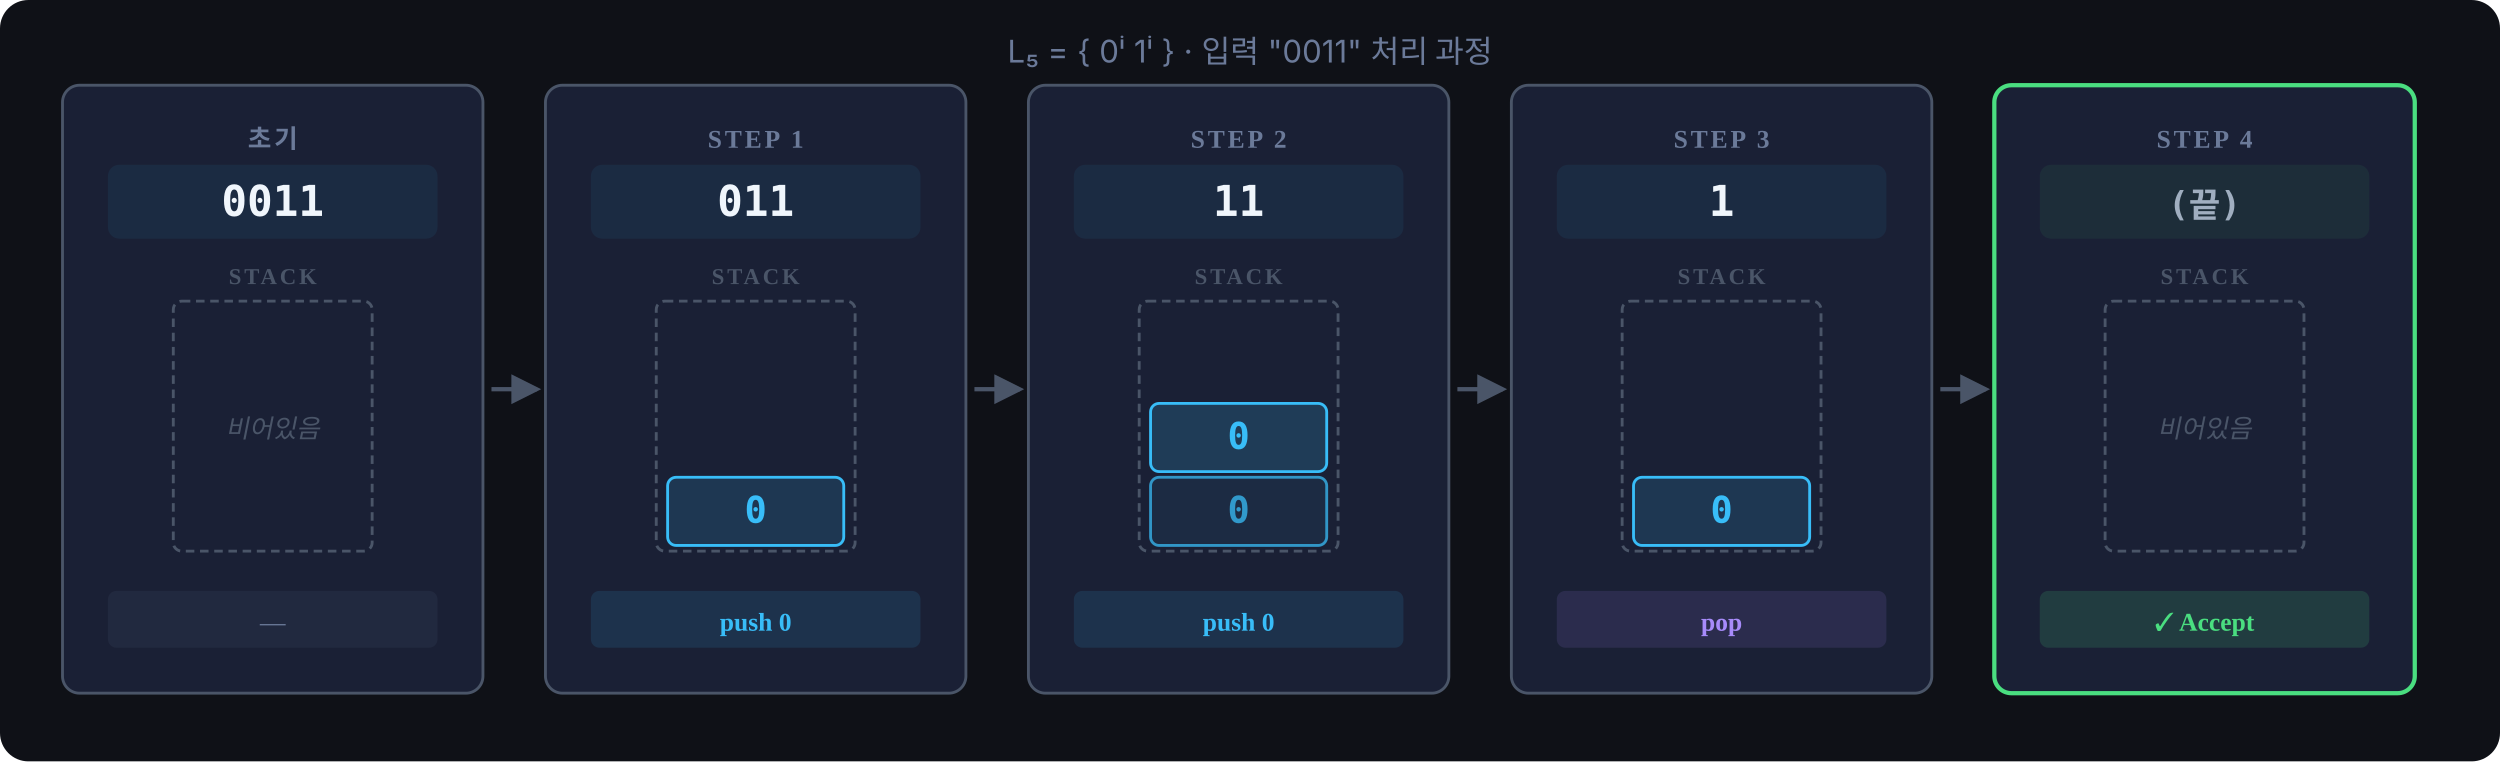
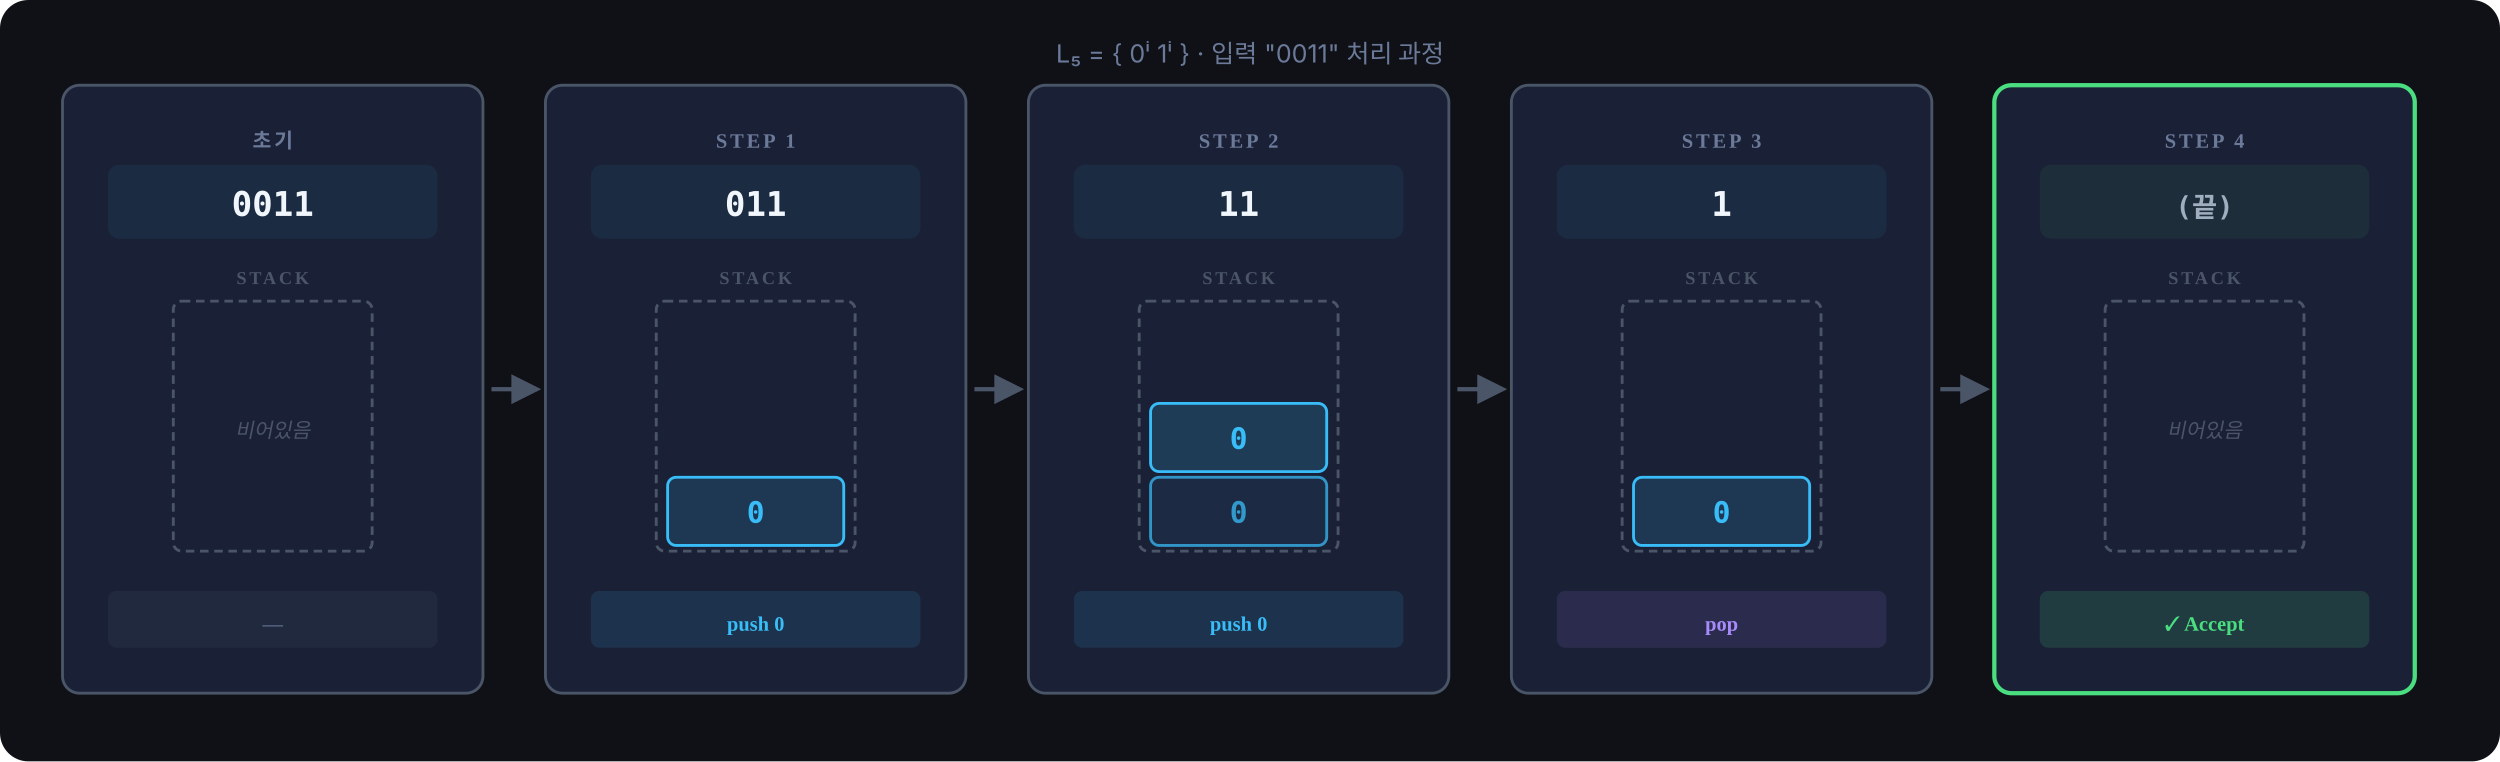
- <svg xmlns="http://www.w3.org/2000/svg" viewBox="0 0 880 268" width="880" height="268">
+ <svg xmlns="http://www.w3.org/2000/svg" viewBox="0 0 880 268" width="1320" height="402">
  <rect width="880" height="268" fill="#0f1117" rx="10" />
-   <text x="440" y="22" text-anchor="middle" font-family="system-ui,-apple-system,sans-serif" font-size="11" fill="#6b7a99">L₅ = { 0ⁱ 1ⁱ } · 입력 "0011" 처리 과정</text>
+   <text x="440" y="22" text-anchor="middle" font-family="system-ui,-apple-system,sans-serif" font-size="8.8" fill="#6b7a99">L₅ = { 0ⁱ 1ⁱ } · 입력 "0011" 처리 과정</text>
  <defs>
    <marker id="arr" markerWidth="7" markerHeight="7" refX="6" refY="3.5" orient="auto">
      <polygon points="0,0 7,3.5 0,7" fill="#4a5568" />
    </marker>
  </defs>
  <line x1="173" y1="137" x2="189" y2="137" stroke="#4a5568" stroke-width="1.5" marker-end="url(#arr)" />
  <line x1="343" y1="137" x2="359" y2="137" stroke="#4a5568" stroke-width="1.5" marker-end="url(#arr)" />
  <line x1="513" y1="137" x2="529" y2="137" stroke="#4a5568" stroke-width="1.5" marker-end="url(#arr)" />
  <line x1="683" y1="137" x2="699" y2="137" stroke="#4a5568" stroke-width="1.5" marker-end="url(#arr)" />
  <rect x="22" y="30" width="148" height="214" rx="6" fill="#1a2035" stroke="#4a5568" stroke-width="1" />
-   <text x="96" y="52" text-anchor="middle" font-family="system-ui,sans-serif" font-size="9" font-weight="700" fill="#6b7a99" letter-spacing="1">초기</text>
+   <text x="96" y="52" text-anchor="middle" font-family="system-ui,sans-serif" font-size="7.2" font-weight="700" fill="#6b7a99" letter-spacing="1">초기</text>
  <rect x="38" y="58" width="116" height="26" rx="4" fill="rgba(56,189,248,0.07)" />
-   <text x="96" y="76" text-anchor="middle" font-family="'JetBrains Mono',monospace" font-size="15" font-weight="700" fill="#f0f6fc">0011</text>
-   <text x="96" y="100" text-anchor="middle" font-size="8" font-weight="700" fill="#4a5568" letter-spacing="1">STACK</text>
+   <text x="96" y="76" text-anchor="middle" font-family="'JetBrains Mono',monospace" font-size="12" font-weight="700" fill="#f0f6fc">0011</text>
+   <text x="96" y="100" text-anchor="middle" font-size="6.4" font-weight="700" fill="#4a5568" letter-spacing="1">STACK</text>
  <rect x="61" y="106" width="70" height="88" rx="3" fill="none" stroke="#4a5568" stroke-width="1" stroke-dasharray="3,2" />
-   <text x="96" y="154" text-anchor="middle" font-size="9" fill="#4a5568" font-style="italic">비어있음</text>
+   <text x="96" y="154" text-anchor="middle" font-size="7.2" fill="#4a5568" font-style="italic">비어있음</text>
  <rect x="38" y="208" width="116" height="20" rx="3" fill="rgba(107,122,153,0.10)" />
-   <text x="96" y="222" text-anchor="middle" font-size="9" fill="#6b7a99">—</text>
+   <text x="96" y="222" text-anchor="middle" font-size="7.2" fill="#6b7a99">—</text>
  <rect x="192" y="30" width="148" height="214" rx="6" fill="#1a2035" stroke="#4a5568" stroke-width="1" />
-   <text x="266" y="52" text-anchor="middle" font-size="9" font-weight="700" fill="#6b7a99" letter-spacing="1">STEP 1</text>
+   <text x="266" y="52" text-anchor="middle" font-size="7.2" font-weight="700" fill="#6b7a99" letter-spacing="1">STEP 1</text>
  <rect x="208" y="58" width="116" height="26" rx="4" fill="rgba(56,189,248,0.07)" />
-   <text x="266" y="76" text-anchor="middle" font-family="'JetBrains Mono',monospace" font-size="15" font-weight="700" fill="#f0f6fc">011</text>
-   <text x="266" y="100" text-anchor="middle" font-size="8" font-weight="700" fill="#4a5568" letter-spacing="1">STACK</text>
+   <text x="266" y="76" text-anchor="middle" font-family="'JetBrains Mono',monospace" font-size="12" font-weight="700" fill="#f0f6fc">011</text>
+   <text x="266" y="100" text-anchor="middle" font-size="6.4" font-weight="700" fill="#4a5568" letter-spacing="1">STACK</text>
  <rect x="231" y="106" width="70" height="88" rx="3" fill="none" stroke="#4a5568" stroke-width="1" stroke-dasharray="3,2" />
  <rect x="235" y="168" width="62" height="24" rx="3" fill="rgba(56,189,248,0.15)" stroke="#38bdf8" stroke-width="1" />
-   <text x="266" y="184" text-anchor="middle" font-family="'JetBrains Mono',monospace" font-size="13" font-weight="700" fill="#38bdf8">0</text>
+   <text x="266" y="184" text-anchor="middle" font-family="'JetBrains Mono',monospace" font-size="10.4" font-weight="700" fill="#38bdf8">0</text>
  <rect x="208" y="208" width="116" height="20" rx="3" fill="rgba(56,189,248,0.12)" />
-   <text x="266" y="222" text-anchor="middle" font-size="9" fill="#38bdf8" font-weight="600">push 0</text>
+   <text x="266" y="222" text-anchor="middle" font-size="7.2" fill="#38bdf8" font-weight="600">push 0</text>
  <rect x="362" y="30" width="148" height="214" rx="6" fill="#1a2035" stroke="#4a5568" stroke-width="1" />
-   <text x="436" y="52" text-anchor="middle" font-size="9" font-weight="700" fill="#6b7a99" letter-spacing="1">STEP 2</text>
+   <text x="436" y="52" text-anchor="middle" font-size="7.2" font-weight="700" fill="#6b7a99" letter-spacing="1">STEP 2</text>
  <rect x="378" y="58" width="116" height="26" rx="4" fill="rgba(56,189,248,0.07)" />
-   <text x="436" y="76" text-anchor="middle" font-family="'JetBrains Mono',monospace" font-size="15" font-weight="700" fill="#f0f6fc">11</text>
-   <text x="436" y="100" text-anchor="middle" font-size="8" font-weight="700" fill="#4a5568" letter-spacing="1">STACK</text>
+   <text x="436" y="76" text-anchor="middle" font-family="'JetBrains Mono',monospace" font-size="12" font-weight="700" fill="#f0f6fc">11</text>
+   <text x="436" y="100" text-anchor="middle" font-size="6.4" font-weight="700" fill="#4a5568" letter-spacing="1">STACK</text>
  <rect x="401" y="106" width="70" height="88" rx="3" fill="none" stroke="#4a5568" stroke-width="1" stroke-dasharray="3,2" />
  <rect x="405" y="142" width="62" height="24" rx="3" fill="rgba(56,189,248,0.18)" stroke="#38bdf8" stroke-width="1" />
-   <text x="436" y="158" text-anchor="middle" font-family="'JetBrains Mono',monospace" font-size="13" font-weight="700" fill="#38bdf8">0</text>
+   <text x="436" y="158" text-anchor="middle" font-family="'JetBrains Mono',monospace" font-size="10.4" font-weight="700" fill="#38bdf8">0</text>
  <rect x="405" y="168" width="62" height="24" rx="3" fill="rgba(56,189,248,0.10)" stroke="#38bdf8" stroke-width="1" opacity="0.75" />
-   <text x="436" y="184" text-anchor="middle" font-family="'JetBrains Mono',monospace" font-size="13" font-weight="700" fill="#38bdf8" opacity="0.75">0</text>
+   <text x="436" y="184" text-anchor="middle" font-family="'JetBrains Mono',monospace" font-size="10.4" font-weight="700" fill="#38bdf8" opacity="0.75">0</text>
  <rect x="378" y="208" width="116" height="20" rx="3" fill="rgba(56,189,248,0.12)" />
-   <text x="436" y="222" text-anchor="middle" font-size="9" fill="#38bdf8" font-weight="600">push 0</text>
+   <text x="436" y="222" text-anchor="middle" font-size="7.2" fill="#38bdf8" font-weight="600">push 0</text>
  <rect x="532" y="30" width="148" height="214" rx="6" fill="#1a2035" stroke="#4a5568" stroke-width="1" />
-   <text x="606" y="52" text-anchor="middle" font-size="9" font-weight="700" fill="#6b7a99" letter-spacing="1">STEP 3</text>
+   <text x="606" y="52" text-anchor="middle" font-size="7.2" font-weight="700" fill="#6b7a99" letter-spacing="1">STEP 3</text>
  <rect x="548" y="58" width="116" height="26" rx="4" fill="rgba(56,189,248,0.07)" />
-   <text x="606" y="76" text-anchor="middle" font-family="'JetBrains Mono',monospace" font-size="15" font-weight="700" fill="#f0f6fc">1</text>
-   <text x="606" y="100" text-anchor="middle" font-size="8" font-weight="700" fill="#4a5568" letter-spacing="1">STACK</text>
+   <text x="606" y="76" text-anchor="middle" font-family="'JetBrains Mono',monospace" font-size="12" font-weight="700" fill="#f0f6fc">1</text>
+   <text x="606" y="100" text-anchor="middle" font-size="6.4" font-weight="700" fill="#4a5568" letter-spacing="1">STACK</text>
  <rect x="571" y="106" width="70" height="88" rx="3" fill="none" stroke="#4a5568" stroke-width="1" stroke-dasharray="3,2" />
  <rect x="575" y="168" width="62" height="24" rx="3" fill="rgba(56,189,248,0.15)" stroke="#38bdf8" stroke-width="1" />
-   <text x="606" y="184" text-anchor="middle" font-family="'JetBrains Mono',monospace" font-size="13" font-weight="700" fill="#38bdf8">0</text>
+   <text x="606" y="184" text-anchor="middle" font-family="'JetBrains Mono',monospace" font-size="10.4" font-weight="700" fill="#38bdf8">0</text>
  <rect x="548" y="208" width="116" height="20" rx="3" fill="rgba(167,139,250,0.12)" />
-   <text x="606" y="222" text-anchor="middle" font-size="9" fill="#a78bfa" font-weight="600">pop</text>
+   <text x="606" y="222" text-anchor="middle" font-size="7.2" fill="#a78bfa" font-weight="600">pop</text>
  <rect x="702" y="30" width="148" height="214" rx="6" fill="#1a2035" stroke="#4ade80" stroke-width="1.5" />
-   <text x="776" y="52" text-anchor="middle" font-size="9" font-weight="700" fill="#6b7a99" letter-spacing="1">STEP 4</text>
+   <text x="776" y="52" text-anchor="middle" font-size="7.2" font-weight="700" fill="#6b7a99" letter-spacing="1">STEP 4</text>
  <rect x="718" y="58" width="116" height="26" rx="4" fill="rgba(74,222,128,0.07)" />
-   <text x="776" y="76" text-anchor="middle" font-family="'JetBrains Mono',monospace" font-size="12" font-weight="700" fill="#a0aec0">(끝)</text>
-   <text x="776" y="100" text-anchor="middle" font-size="8" font-weight="700" fill="#4a5568" letter-spacing="1">STACK</text>
+   <text x="776" y="76" text-anchor="middle" font-family="'JetBrains Mono',monospace" font-size="9.6" font-weight="700" fill="#a0aec0">(끝)</text>
+   <text x="776" y="100" text-anchor="middle" font-size="6.4" font-weight="700" fill="#4a5568" letter-spacing="1">STACK</text>
  <rect x="741" y="106" width="70" height="88" rx="3" fill="none" stroke="#4a5568" stroke-width="1" stroke-dasharray="3,2" />
-   <text x="776" y="154" text-anchor="middle" font-size="9" fill="#4a5568" font-style="italic">비어있음</text>
+   <text x="776" y="154" text-anchor="middle" font-size="7.2" fill="#4a5568" font-style="italic">비어있음</text>
  <rect x="718" y="208" width="116" height="20" rx="3" fill="rgba(74,222,128,0.15)" />
-   <text x="776" y="222" text-anchor="middle" font-size="9" fill="#4ade80" font-weight="700">✓ Accept</text>
+   <text x="776" y="222" text-anchor="middle" font-size="7.2" fill="#4ade80" font-weight="700">✓ Accept</text>
</svg>
